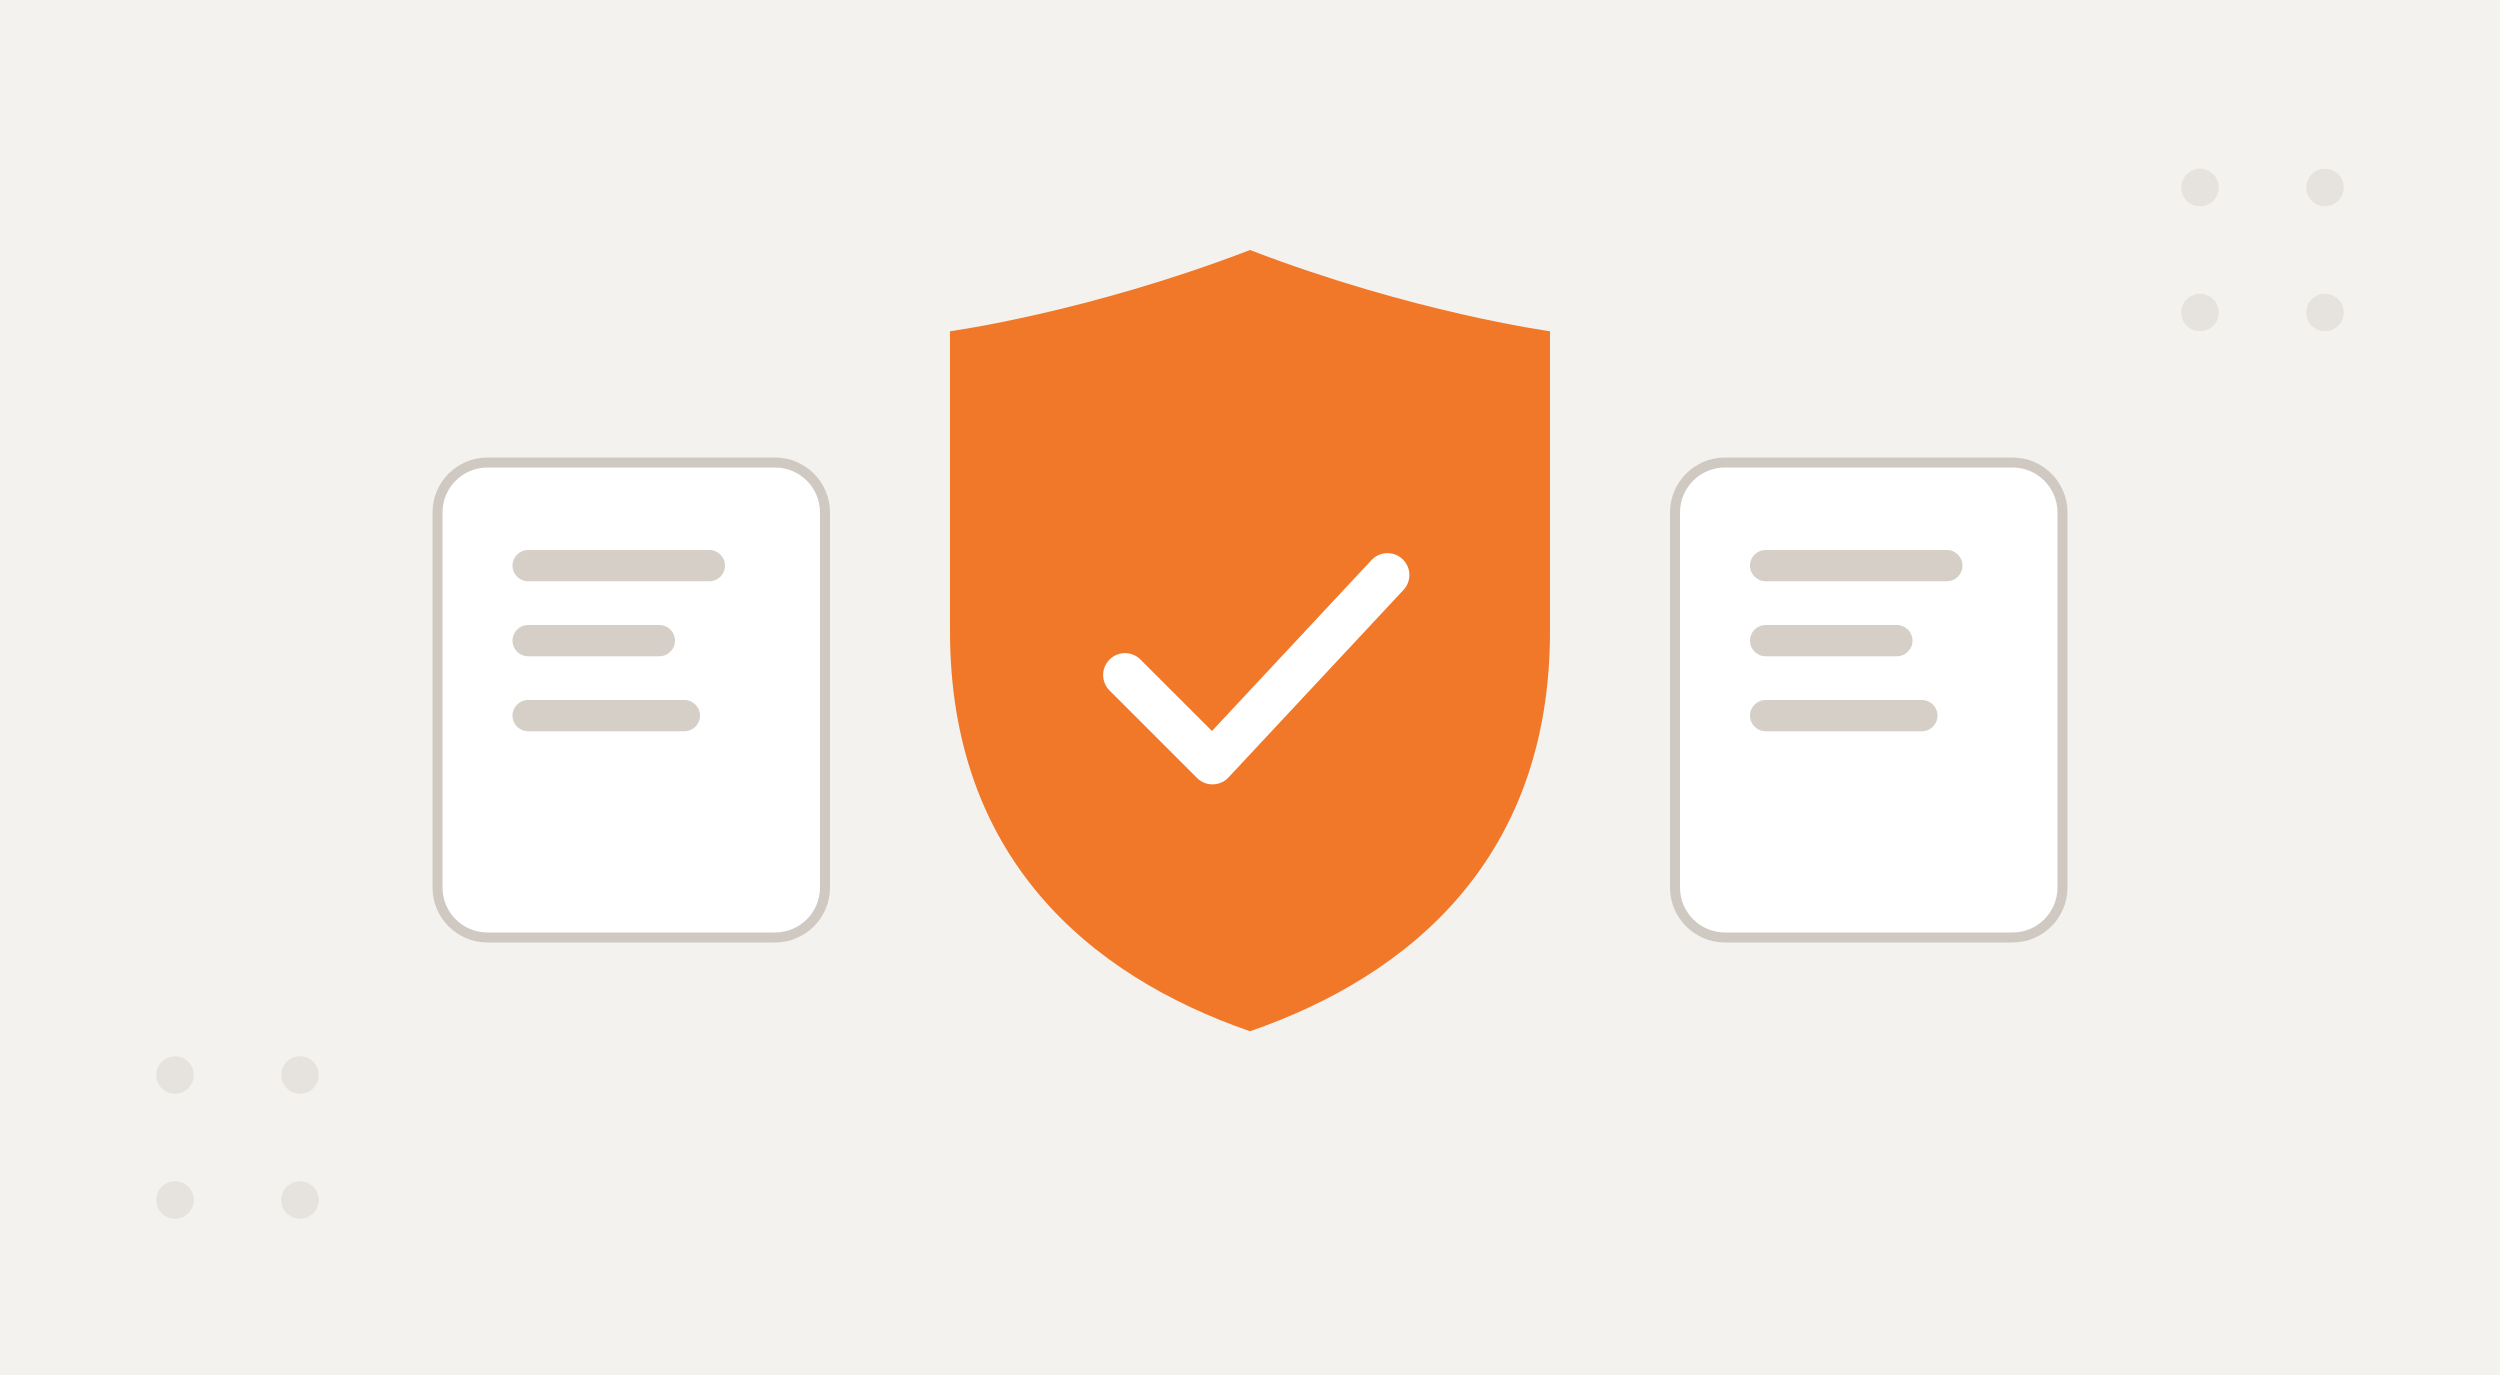
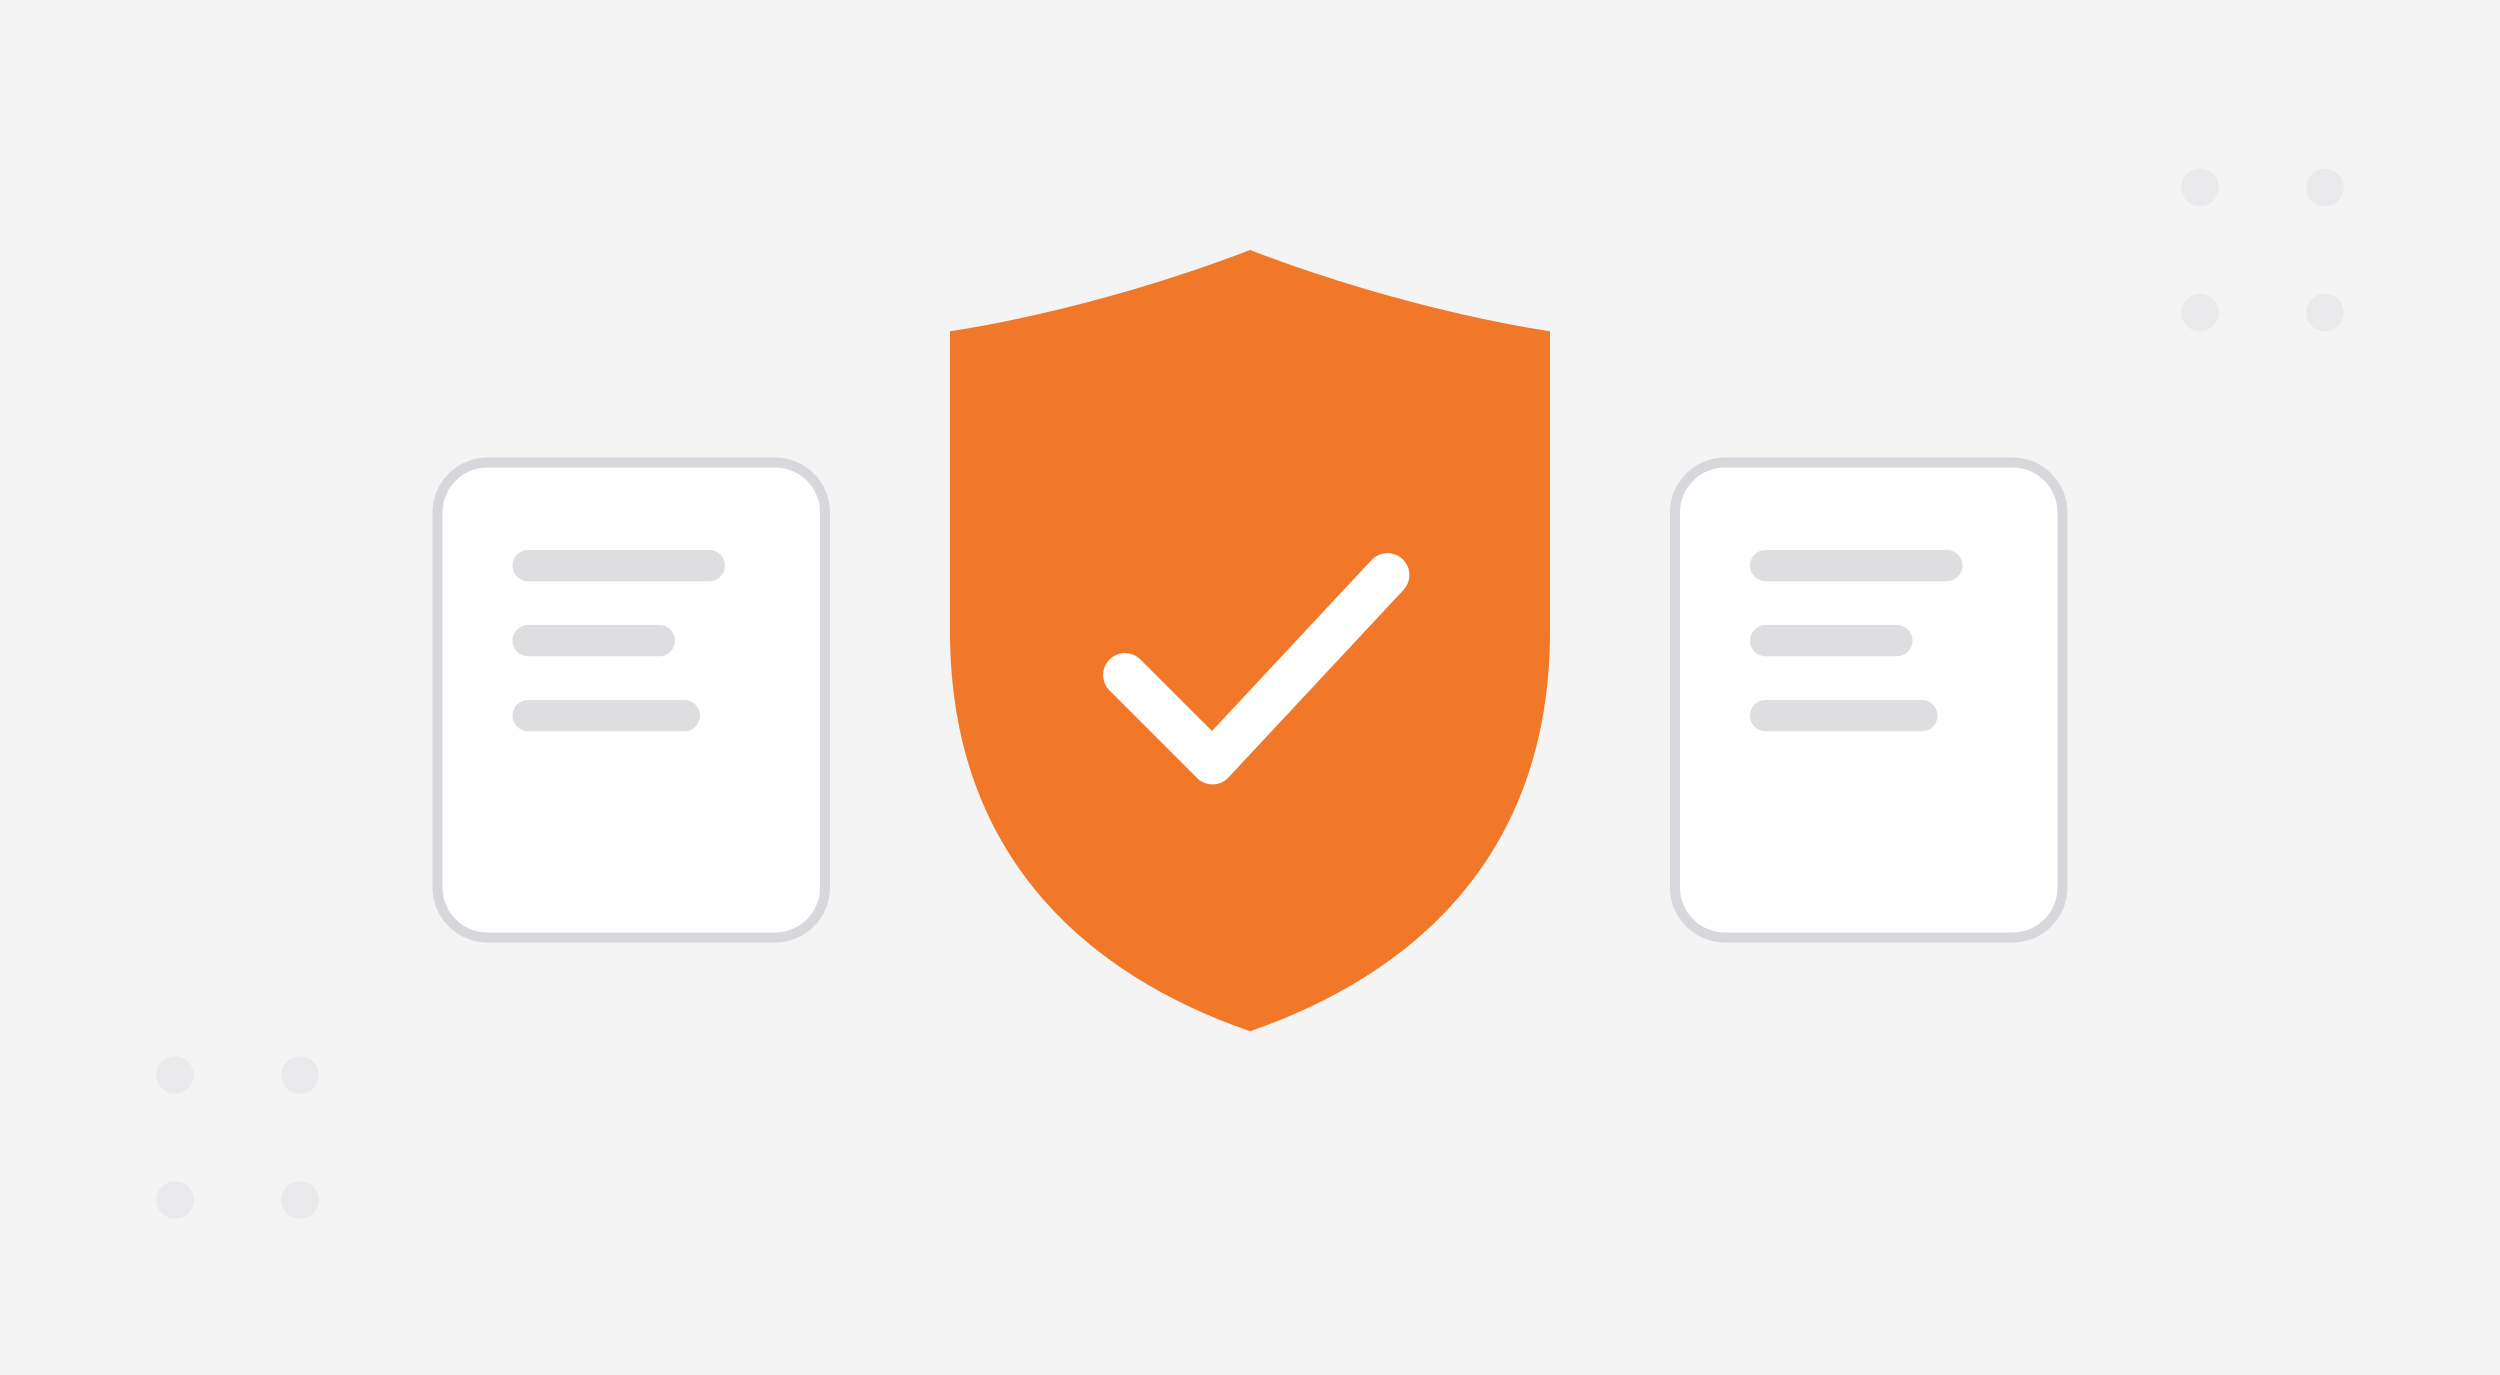
<svg xmlns="http://www.w3.org/2000/svg" viewBox="0 0 400 220" width="400" height="220" role="img" aria-label="Страховка: защита отчётности">
-   <rect width="400" height="220" fill="#F4F2EF" />
-   <g opacity="0.45" fill="#D5CFC7">
+   <rect width="400" height="220" fill="#F4F4F5" />
+   <g opacity="0.45" fill="#DEDEE1">
    <circle cx="352" cy="30" r="3" />
    <circle cx="372" cy="30" r="3" />
    <circle cx="352" cy="50" r="3" />
    <circle cx="372" cy="50" r="3" />
    <circle cx="28" cy="172" r="3" />
    <circle cx="48" cy="172" r="3" />
    <circle cx="28" cy="192" r="3" />
    <circle cx="48" cy="192" r="3" />
  </g>
  <path d="M200 40c26 10 48 13 48 13v48c0 36-22 55-48 64-26-9-48-28-48-64V53s22-3 48-13z" fill="#F07828" />
  <path d="M180 108l14 14 28-30" fill="none" stroke="#fff" stroke-width="7" stroke-linecap="round" stroke-linejoin="round" />
-   <rect x="70" y="74" width="62" height="76" rx="8" fill="#fff" stroke="#CFC9C1" stroke-width="1.6" />
-   <g fill="#D5CFC7">
+   <rect x="70" y="74" width="62" height="76" rx="8" fill="#fff" stroke="#D8D8DC" stroke-width="1.6" />
+   <g fill="#DEDEE1">
    <rect x="82" y="88" width="34" height="5" rx="2.5" />
    <rect x="82" y="100" width="26" height="5" rx="2.5" />
    <rect x="82" y="112" width="30" height="5" rx="2.5" />
  </g>
-   <rect x="268" y="74" width="62" height="76" rx="8" fill="#fff" stroke="#CFC9C1" stroke-width="1.6" />
-   <g fill="#D5CFC7">
+   <rect x="268" y="74" width="62" height="76" rx="8" fill="#fff" stroke="#D8D8DC" stroke-width="1.6" />
+   <g fill="#DEDEE1">
    <rect x="280" y="88" width="34" height="5" rx="2.5" />
    <rect x="280" y="100" width="26" height="5" rx="2.5" />
    <rect x="280" y="112" width="30" height="5" rx="2.5" />
  </g>
</svg>
